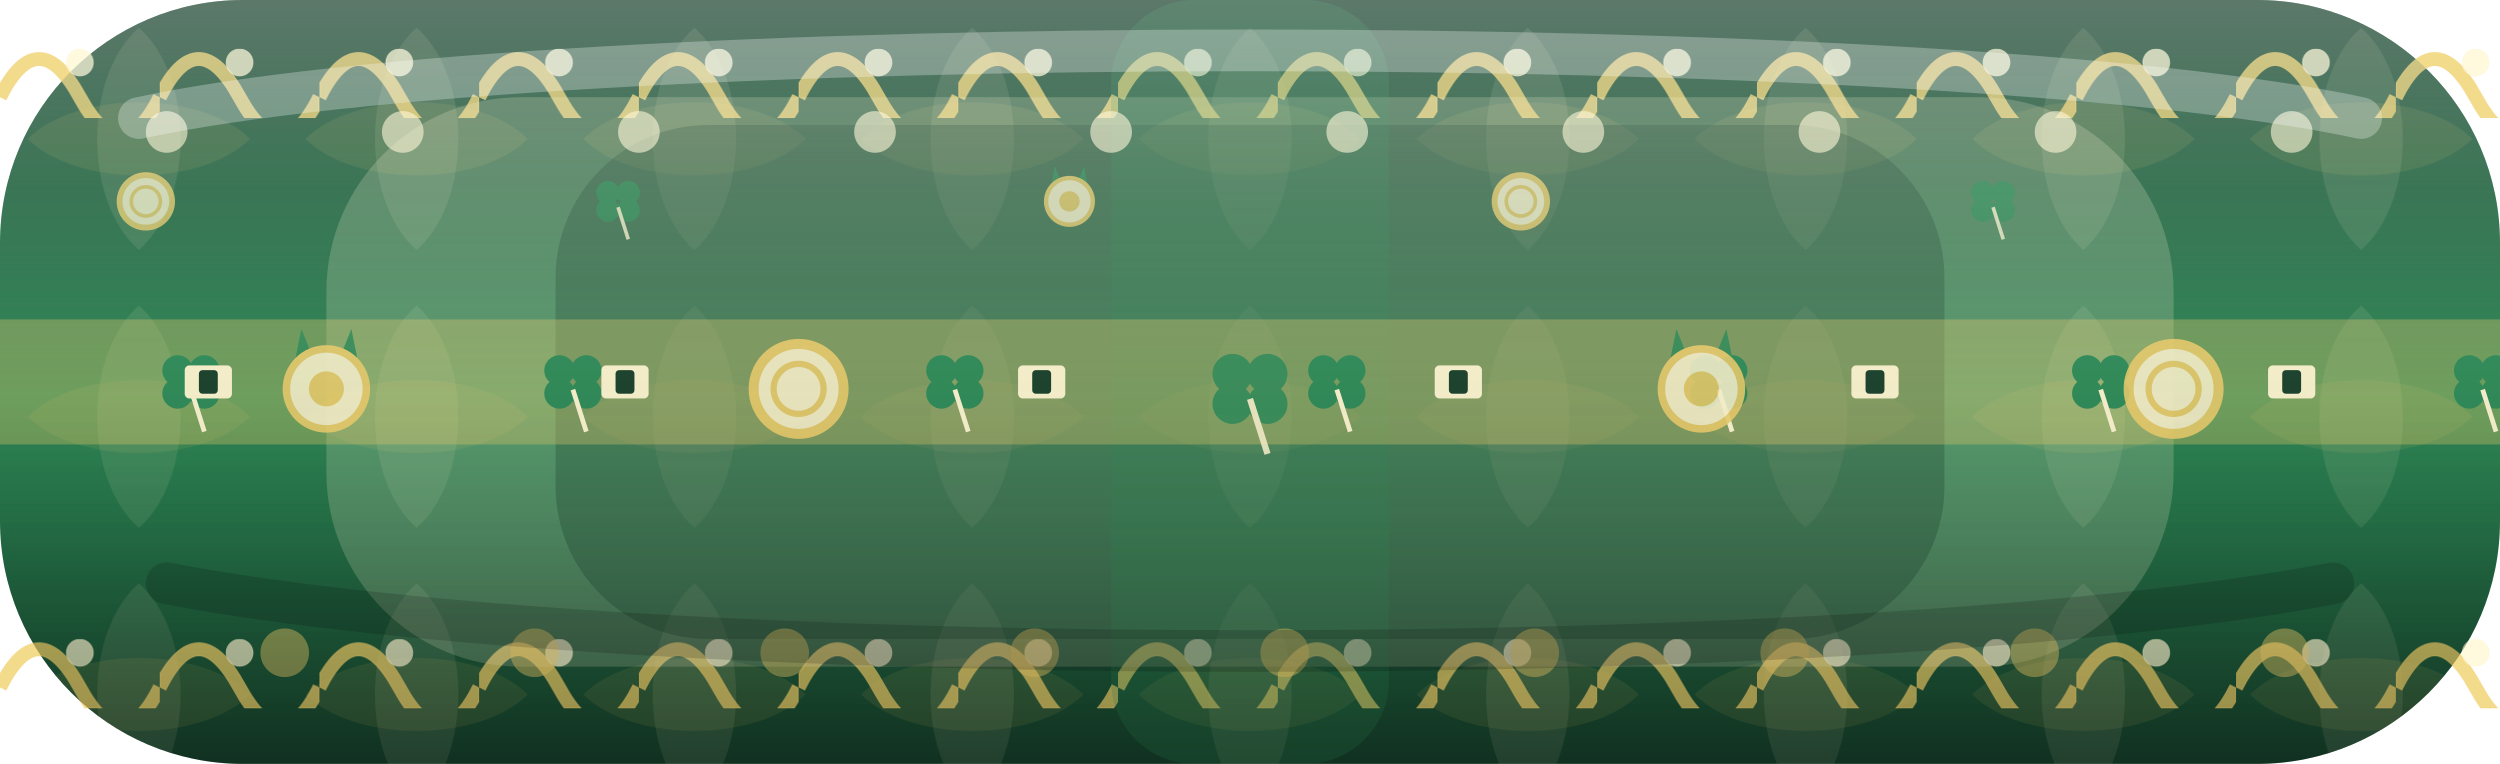
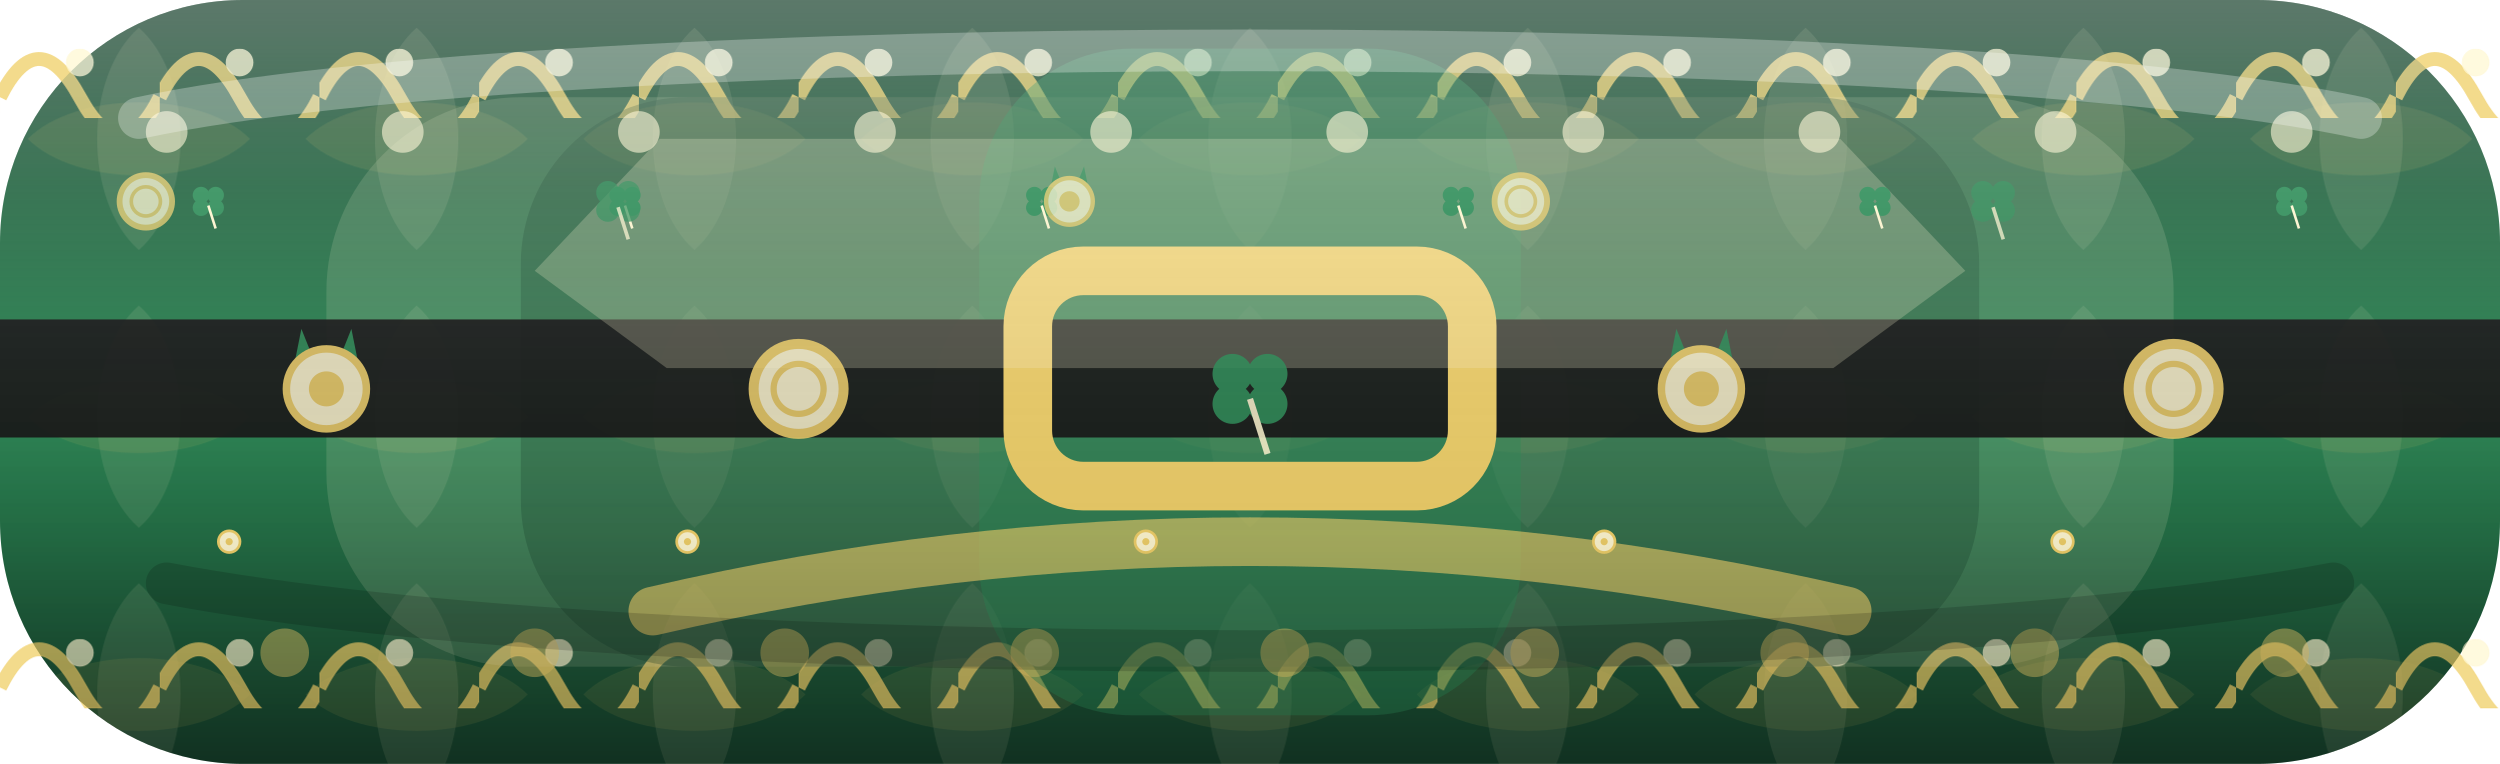
<svg xmlns="http://www.w3.org/2000/svg" width="720" height="220" viewBox="0 0 720 220">
  <defs>
    <linearGradient id="bg" x1="0" y1="0" x2="0" y2="1">
      <stop offset="0%" stop-color="#163f2a" />
      <stop offset="52%" stop-color="#2c8c57" />
      <stop offset="100%" stop-color="#163f2a" />
    </linearGradient>
    <linearGradient id="satin" x1="0" y1="0" x2="0" y2="1">
      <stop offset="0%" stop-color="rgba(255,255,255,0.30)" />
      <stop offset="24%" stop-color="rgba(255,255,255,0.12)" />
      <stop offset="70%" stop-color="rgba(0,0,0,0.06)" />
      <stop offset="100%" stop-color="rgba(0,0,0,0.22)" />
    </linearGradient>
    <pattern id="brocade-stpatrick4" width="80" height="80" patternUnits="userSpaceOnUse">
      <path d="M 40 8 C 56 22, 56 58, 40 72 C 24 58, 24 22, 40 8 Z" fill="#fff7d1" opacity="0.10" />
      <path d="M 8 40 C 22 26, 58 26, 72 40 C 58 54, 22 54, 8 40 Z" fill="#f0d06a" opacity="0.10" />
    </pattern>
    <pattern id="trim-stpatrick4" width="46" height="34" patternUnits="userSpaceOnUse">
      <path d="M 0 28 Q 11 6 23 28 T 46 28" stroke="#f0d06a" stroke-width="4" fill="none" opacity="0.85" />
      <circle cx="23" cy="18" r="4" fill="#fff7d1" opacity="0.8" />
    </pattern>
  </defs>
  <rect width="720" height="220" rx="70" fill="url(#bg)" />
  <rect x="0" y="0" width="720" height="220" rx="70" fill="url(#brocade-stpatrick4)" />
  <rect x="0" y="14" width="720" height="22" fill="url(#trim-stpatrick4)" opacity="0.90" />
  <rect x="0" y="184" width="720" height="22" fill="url(#trim-stpatrick4)" opacity="0.90" />
-   <rect x="94" y="28" width="532" height="164" rx="56" fill="#fff7d1" opacity="0.20" />
-   <rect x="160" y="36" width="400" height="148" rx="44" fill="#163f2a" opacity="0.30" />
-   <rect x="320" y="0" width="80" height="220" rx="24" fill="#2c8c57" opacity="0.22" />
-   <rect x="0" y="92" width="720" height="36" fill="#f0d06a" opacity="0.34" />
-   <g transform="translate(55 110)">
-     <circle cx="-3.85" cy="-3.3" r="4.4" fill="#2c8c57" />
-     <circle cx="-3.85" cy="3.3" r="4.4" fill="#2c8c57" />
-     <circle cx="3.85" cy="-3.3" r="4.4" fill="#2c8c57" />
-     <circle cx="3.85" cy="3.3" r="4.4" fill="#2c8c57" />
-     <path d="M 0 2.2 L 3.85 14.3" stroke="#fff7d1" stroke-width="1.375" />
+   <rect x="94" y="28" width="532" height="164" rx="56" fill="#fff7d1" opacity="0.14" />
+   <rect x="150" y="28" width="420" height="164" rx="48" fill="#163f2a" opacity="0.28" />
+   <rect x="282" y="14" width="156" height="192" rx="44" fill="#2c8c57" opacity="0.42" />
+   <rect x="0" y="92" width="720" height="34" fill="#151515" opacity="0.94" />
+   <rect x="296" y="78" width="128" height="62" rx="16" fill="none" stroke="#f0d06a" stroke-width="14" />
+   <path d="M 190 40 L 530 40 L 566 78 L 528 106 L 192 106 L 154 78 Z" fill="#fff7d1" opacity="0.24" />
+   <path d="M 188 176 Q 360 136 532 176" stroke="#f0d06a" stroke-width="14" fill="none" stroke-linecap="round" opacity="0.64" />
+   <g transform="translate(60 58)">
+     <circle cx="-2.1" cy="-1.8" r="2.4" fill="#2c8c57" />
+     <circle cx="-2.1" cy="1.8" r="2.4" fill="#2c8c57" />
+     <circle cx="2.1" cy="-1.8" r="2.4" fill="#2c8c57" />
+     <circle cx="2.1" cy="1.8" r="2.4" fill="#2c8c57" />
+     <path d="M 0 1.2 L 2.1 7.8" stroke="#fff7d1" stroke-width="0.75" />
  </g>
-   <g transform="translate(165 110)">
-     <circle cx="-3.85" cy="-3.3" r="4.4" fill="#2c8c57" />
-     <circle cx="-3.85" cy="3.3" r="4.4" fill="#2c8c57" />
-     <circle cx="3.85" cy="-3.3" r="4.4" fill="#2c8c57" />
-     <circle cx="3.85" cy="3.3" r="4.4" fill="#2c8c57" />
-     <path d="M 0 2.2 L 3.85 14.3" stroke="#fff7d1" stroke-width="1.375" />
+   <g transform="translate(180 58)">
+     <circle cx="-2.1" cy="-1.8" r="2.4" fill="#2c8c57" />
+     <circle cx="-2.1" cy="1.8" r="2.4" fill="#2c8c57" />
+     <circle cx="2.1" cy="-1.8" r="2.4" fill="#2c8c57" />
+     <circle cx="2.1" cy="1.8" r="2.4" fill="#2c8c57" />
+     <path d="M 0 1.2 L 2.1 7.8" stroke="#fff7d1" stroke-width="0.75" />
  </g>
-   <g transform="translate(275 110)">
-     <circle cx="-3.85" cy="-3.3" r="4.4" fill="#2c8c57" />
-     <circle cx="-3.85" cy="3.3" r="4.4" fill="#2c8c57" />
-     <circle cx="3.85" cy="-3.3" r="4.4" fill="#2c8c57" />
-     <circle cx="3.85" cy="3.3" r="4.4" fill="#2c8c57" />
-     <path d="M 0 2.2 L 3.85 14.3" stroke="#fff7d1" stroke-width="1.375" />
+   <g transform="translate(300 58)">
+     <circle cx="-2.1" cy="-1.8" r="2.4" fill="#2c8c57" />
+     <circle cx="-2.1" cy="1.8" r="2.4" fill="#2c8c57" />
+     <circle cx="2.1" cy="-1.8" r="2.4" fill="#2c8c57" />
+     <circle cx="2.1" cy="1.8" r="2.4" fill="#2c8c57" />
+     <path d="M 0 1.2 L 2.1 7.8" stroke="#fff7d1" stroke-width="0.75" />
  </g>
-   <g transform="translate(385 110)">
-     <circle cx="-3.85" cy="-3.3" r="4.4" fill="#2c8c57" />
-     <circle cx="-3.85" cy="3.3" r="4.4" fill="#2c8c57" />
-     <circle cx="3.85" cy="-3.3" r="4.4" fill="#2c8c57" />
-     <circle cx="3.85" cy="3.3" r="4.4" fill="#2c8c57" />
-     <path d="M 0 2.2 L 3.85 14.3" stroke="#fff7d1" stroke-width="1.375" />
+   <g transform="translate(420 58)">
+     <circle cx="-2.1" cy="-1.8" r="2.4" fill="#2c8c57" />
+     <circle cx="-2.1" cy="1.8" r="2.4" fill="#2c8c57" />
+     <circle cx="2.1" cy="-1.8" r="2.4" fill="#2c8c57" />
+     <circle cx="2.1" cy="1.8" r="2.4" fill="#2c8c57" />
+     <path d="M 0 1.2 L 2.1 7.8" stroke="#fff7d1" stroke-width="0.75" />
  </g>
-   <g transform="translate(495 110)">
-     <circle cx="-3.85" cy="-3.3" r="4.4" fill="#2c8c57" />
-     <circle cx="-3.85" cy="3.3" r="4.4" fill="#2c8c57" />
-     <circle cx="3.85" cy="-3.3" r="4.4" fill="#2c8c57" />
-     <circle cx="3.85" cy="3.3" r="4.4" fill="#2c8c57" />
-     <path d="M 0 2.2 L 3.85 14.3" stroke="#fff7d1" stroke-width="1.375" />
+   <g transform="translate(540 58)">
+     <circle cx="-2.1" cy="-1.8" r="2.4" fill="#2c8c57" />
+     <circle cx="-2.1" cy="1.8" r="2.4" fill="#2c8c57" />
+     <circle cx="2.1" cy="-1.8" r="2.4" fill="#2c8c57" />
+     <circle cx="2.1" cy="1.8" r="2.4" fill="#2c8c57" />
+     <path d="M 0 1.2 L 2.1 7.8" stroke="#fff7d1" stroke-width="0.75" />
  </g>
-   <g transform="translate(605 110)">
-     <circle cx="-3.85" cy="-3.3" r="4.4" fill="#2c8c57" />
-     <circle cx="-3.85" cy="3.3" r="4.4" fill="#2c8c57" />
-     <circle cx="3.85" cy="-3.3" r="4.4" fill="#2c8c57" />
-     <circle cx="3.85" cy="3.3" r="4.4" fill="#2c8c57" />
-     <path d="M 0 2.2 L 3.85 14.3" stroke="#fff7d1" stroke-width="1.375" />
+   <g transform="translate(660 58)">
+     <circle cx="-2.1" cy="-1.8" r="2.4" fill="#2c8c57" />
+     <circle cx="-2.1" cy="1.8" r="2.4" fill="#2c8c57" />
+     <circle cx="2.1" cy="-1.8" r="2.4" fill="#2c8c57" />
+     <circle cx="2.1" cy="1.8" r="2.4" fill="#2c8c57" />
+     <path d="M 0 1.2 L 2.1 7.8" stroke="#fff7d1" stroke-width="0.75" />
  </g>
-   <g transform="translate(715 110)">
-     <circle cx="-3.85" cy="-3.3" r="4.4" fill="#2c8c57" />
-     <circle cx="-3.85" cy="3.3" r="4.4" fill="#2c8c57" />
-     <circle cx="3.85" cy="-3.3" r="4.4" fill="#2c8c57" />
-     <circle cx="3.85" cy="3.3" r="4.4" fill="#2c8c57" />
-     <path d="M 0 2.2 L 3.85 14.3" stroke="#fff7d1" stroke-width="1.375" />
+   <g transform="translate(66 156)">
+     <circle r="3.12" fill="#fff7d1" stroke="#f0d06a" stroke-width="0.78" />
+     <circle r="1.04" fill="#f0d06a" />
  </g>
-   <g transform="translate(60 110)">
-     <rect x="-6.8" y="-4.76" width="13.6" height="9.52" rx="1.36" fill="#fff7d1" />
-     <rect x="-2.72" y="-3.4" width="5.44" height="6.8" rx="1.02" fill="#163f2a" />
+   <g transform="translate(198 156)">
+     <circle r="3.12" fill="#fff7d1" stroke="#f0d06a" stroke-width="0.78" />
+     <circle r="1.04" fill="#f0d06a" />
  </g>
-   <g transform="translate(180 110)">
-     <rect x="-6.8" y="-4.76" width="13.6" height="9.52" rx="1.36" fill="#fff7d1" />
-     <rect x="-2.72" y="-3.4" width="5.44" height="6.8" rx="1.02" fill="#163f2a" />
+   <g transform="translate(330 156)">
+     <circle r="3.12" fill="#fff7d1" stroke="#f0d06a" stroke-width="0.78" />
+     <circle r="1.04" fill="#f0d06a" />
  </g>
-   <g transform="translate(300 110)">
-     <rect x="-6.8" y="-4.76" width="13.6" height="9.52" rx="1.36" fill="#fff7d1" />
-     <rect x="-2.72" y="-3.4" width="5.44" height="6.8" rx="1.02" fill="#163f2a" />
+   <g transform="translate(462 156)">
+     <circle r="3.12" fill="#fff7d1" stroke="#f0d06a" stroke-width="0.78" />
+     <circle r="1.04" fill="#f0d06a" />
  </g>
-   <g transform="translate(420 110)">
-     <rect x="-6.8" y="-4.76" width="13.6" height="9.52" rx="1.36" fill="#fff7d1" />
-     <rect x="-2.72" y="-3.4" width="5.44" height="6.8" rx="1.02" fill="#163f2a" />
-   </g>
-   <g transform="translate(540 110)">
-     <rect x="-6.8" y="-4.76" width="13.6" height="9.52" rx="1.36" fill="#fff7d1" />
-     <rect x="-2.72" y="-3.4" width="5.44" height="6.8" rx="1.02" fill="#163f2a" />
-   </g>
-   <g transform="translate(660 110)">
-     <rect x="-6.8" y="-4.76" width="13.6" height="9.52" rx="1.36" fill="#fff7d1" />
-     <rect x="-2.72" y="-3.4" width="5.44" height="6.8" rx="1.02" fill="#163f2a" />
+   <g transform="translate(594 156)">
+     <circle r="3.12" fill="#fff7d1" stroke="#f0d06a" stroke-width="0.78" />
+     <circle r="1.04" fill="#f0d06a" />
  </g>
  <g opacity="0.74">
    <g transform="translate(42 58)">
      <circle r="7.56" fill="#fff7d1" stroke="#f0d06a" stroke-width="1.68" />
      <circle r="4.2" fill="none" stroke="#f0d06a" stroke-width="1.05" />
    </g>
    <g transform="translate(178 58)">
      <circle cx="-2.94" cy="-2.52" r="3.36" fill="#2c8c57" />
      <circle cx="-2.94" cy="2.52" r="3.36" fill="#2c8c57" />
      <circle cx="2.94" cy="-2.52" r="3.36" fill="#2c8c57" />
      <circle cx="2.94" cy="2.52" r="3.36" fill="#2c8c57" />
      <path d="M 0 1.68 L 2.94 10.92" stroke="#fff7d1" stroke-width="1.05" />
    </g>
    <g transform="translate(308 58)">
      <path d="M -4.2 -10.08 L -0.84 -1.68 L -5.88 -1.68 Z M 4.2 -10.08 L 0.84 -1.68 L 5.88 -1.68 Z" fill="#2c8c57" />
      <circle r="6.72" fill="#fff7d1" stroke="#f0d06a" stroke-width="1.26" />
      <circle r="2.94" fill="#f0d06a" />
    </g>
    <g transform="translate(438 58)">
      <circle r="7.56" fill="#fff7d1" stroke="#f0d06a" stroke-width="1.68" />
      <circle r="4.2" fill="none" stroke="#f0d06a" stroke-width="1.05" />
    </g>
    <g transform="translate(574 58)">
      <circle cx="-2.94" cy="-2.52" r="3.36" fill="#2c8c57" />
      <circle cx="-2.94" cy="2.52" r="3.36" fill="#2c8c57" />
      <circle cx="2.94" cy="-2.52" r="3.36" fill="#2c8c57" />
      <circle cx="2.94" cy="2.52" r="3.36" fill="#2c8c57" />
      <path d="M 0 1.68 L 2.94 10.92" stroke="#fff7d1" stroke-width="1.05" />
    </g>
  </g>
  <g opacity="0.88">
    <g transform="translate(94 112)">
      <path d="M -7.2 -17.28 L -1.44 -2.88 L -10.08 -2.88 Z M 7.2 -17.28 L 1.44 -2.88 L 10.08 -2.88 Z" fill="#2c8c57" />
      <circle r="11.52" fill="#fff7d1" stroke="#f0d06a" stroke-width="2.16" />
      <circle r="5.04" fill="#f0d06a" />
    </g>
    <g transform="translate(230 112)">
      <circle r="12.96" fill="#fff7d1" stroke="#f0d06a" stroke-width="2.88" />
      <circle r="7.2" fill="none" stroke="#f0d06a" stroke-width="1.8" />
    </g>
    <g transform="translate(360 112)">
      <circle cx="-5.04" cy="-4.32" r="5.76" fill="#2c8c57" />
      <circle cx="-5.04" cy="4.32" r="5.76" fill="#2c8c57" />
      <circle cx="5.04" cy="-4.32" r="5.76" fill="#2c8c57" />
      <circle cx="5.04" cy="4.32" r="5.76" fill="#2c8c57" />
      <path d="M 0 2.88 L 5.04 18.72" stroke="#fff7d1" stroke-width="1.8" />
    </g>
    <g transform="translate(490 112)">
      <path d="M -7.2 -17.28 L -1.44 -2.88 L -10.08 -2.88 Z M 7.2 -17.28 L 1.44 -2.88 L 10.08 -2.88 Z" fill="#2c8c57" />
      <circle r="11.52" fill="#fff7d1" stroke="#f0d06a" stroke-width="2.16" />
      <circle r="5.04" fill="#f0d06a" />
    </g>
    <g transform="translate(626 112)">
      <circle r="12.96" fill="#fff7d1" stroke="#f0d06a" stroke-width="2.88" />
      <circle r="7.2" fill="none" stroke="#f0d06a" stroke-width="1.8" />
    </g>
  </g>
  <g opacity="0.82">
    <circle cx="48" cy="38" r="6" fill="#fff7d1" opacity="0.72" />
    <circle cx="116" cy="38" r="6" fill="#fff7d1" opacity="0.72" />
    <circle cx="184" cy="38" r="6" fill="#fff7d1" opacity="0.72" />
    <circle cx="252" cy="38" r="6" fill="#fff7d1" opacity="0.72" />
    <circle cx="320" cy="38" r="6" fill="#fff7d1" opacity="0.72" />
    <circle cx="388" cy="38" r="6" fill="#fff7d1" opacity="0.72" />
    <circle cx="456" cy="38" r="6" fill="#fff7d1" opacity="0.72" />
    <circle cx="524" cy="38" r="6" fill="#fff7d1" opacity="0.72" />
    <circle cx="592" cy="38" r="6" fill="#fff7d1" opacity="0.72" />
    <circle cx="660" cy="38" r="6" fill="#fff7d1" opacity="0.72" />
  </g>
  <g opacity="0.72">
    <circle cx="82" cy="188" r="7" fill="#f0d06a" opacity="0.65" />
    <circle cx="154" cy="188" r="7" fill="#f0d06a" opacity="0.65" />
    <circle cx="226" cy="188" r="7" fill="#f0d06a" opacity="0.65" />
    <circle cx="298" cy="188" r="7" fill="#f0d06a" opacity="0.65" />
    <circle cx="370" cy="188" r="7" fill="#f0d06a" opacity="0.65" />
    <circle cx="442" cy="188" r="7" fill="#f0d06a" opacity="0.65" />
    <circle cx="514" cy="188" r="7" fill="#f0d06a" opacity="0.65" />
    <circle cx="586" cy="188" r="7" fill="#f0d06a" opacity="0.65" />
    <circle cx="658" cy="188" r="7" fill="#f0d06a" opacity="0.65" />
  </g>
  <rect x="0" y="0" width="720" height="220" rx="70" fill="url(#satin)" />
  <path d="M 40 34 C 160 8, 560 8, 680 34" stroke="rgba(255,255,255,0.28)" stroke-width="12" stroke-linecap="round" fill="none" />
  <path d="M 48 168 C 184 194, 536 194, 672 168" stroke="rgba(0,0,0,0.16)" stroke-width="12" stroke-linecap="round" fill="none" />
</svg>
